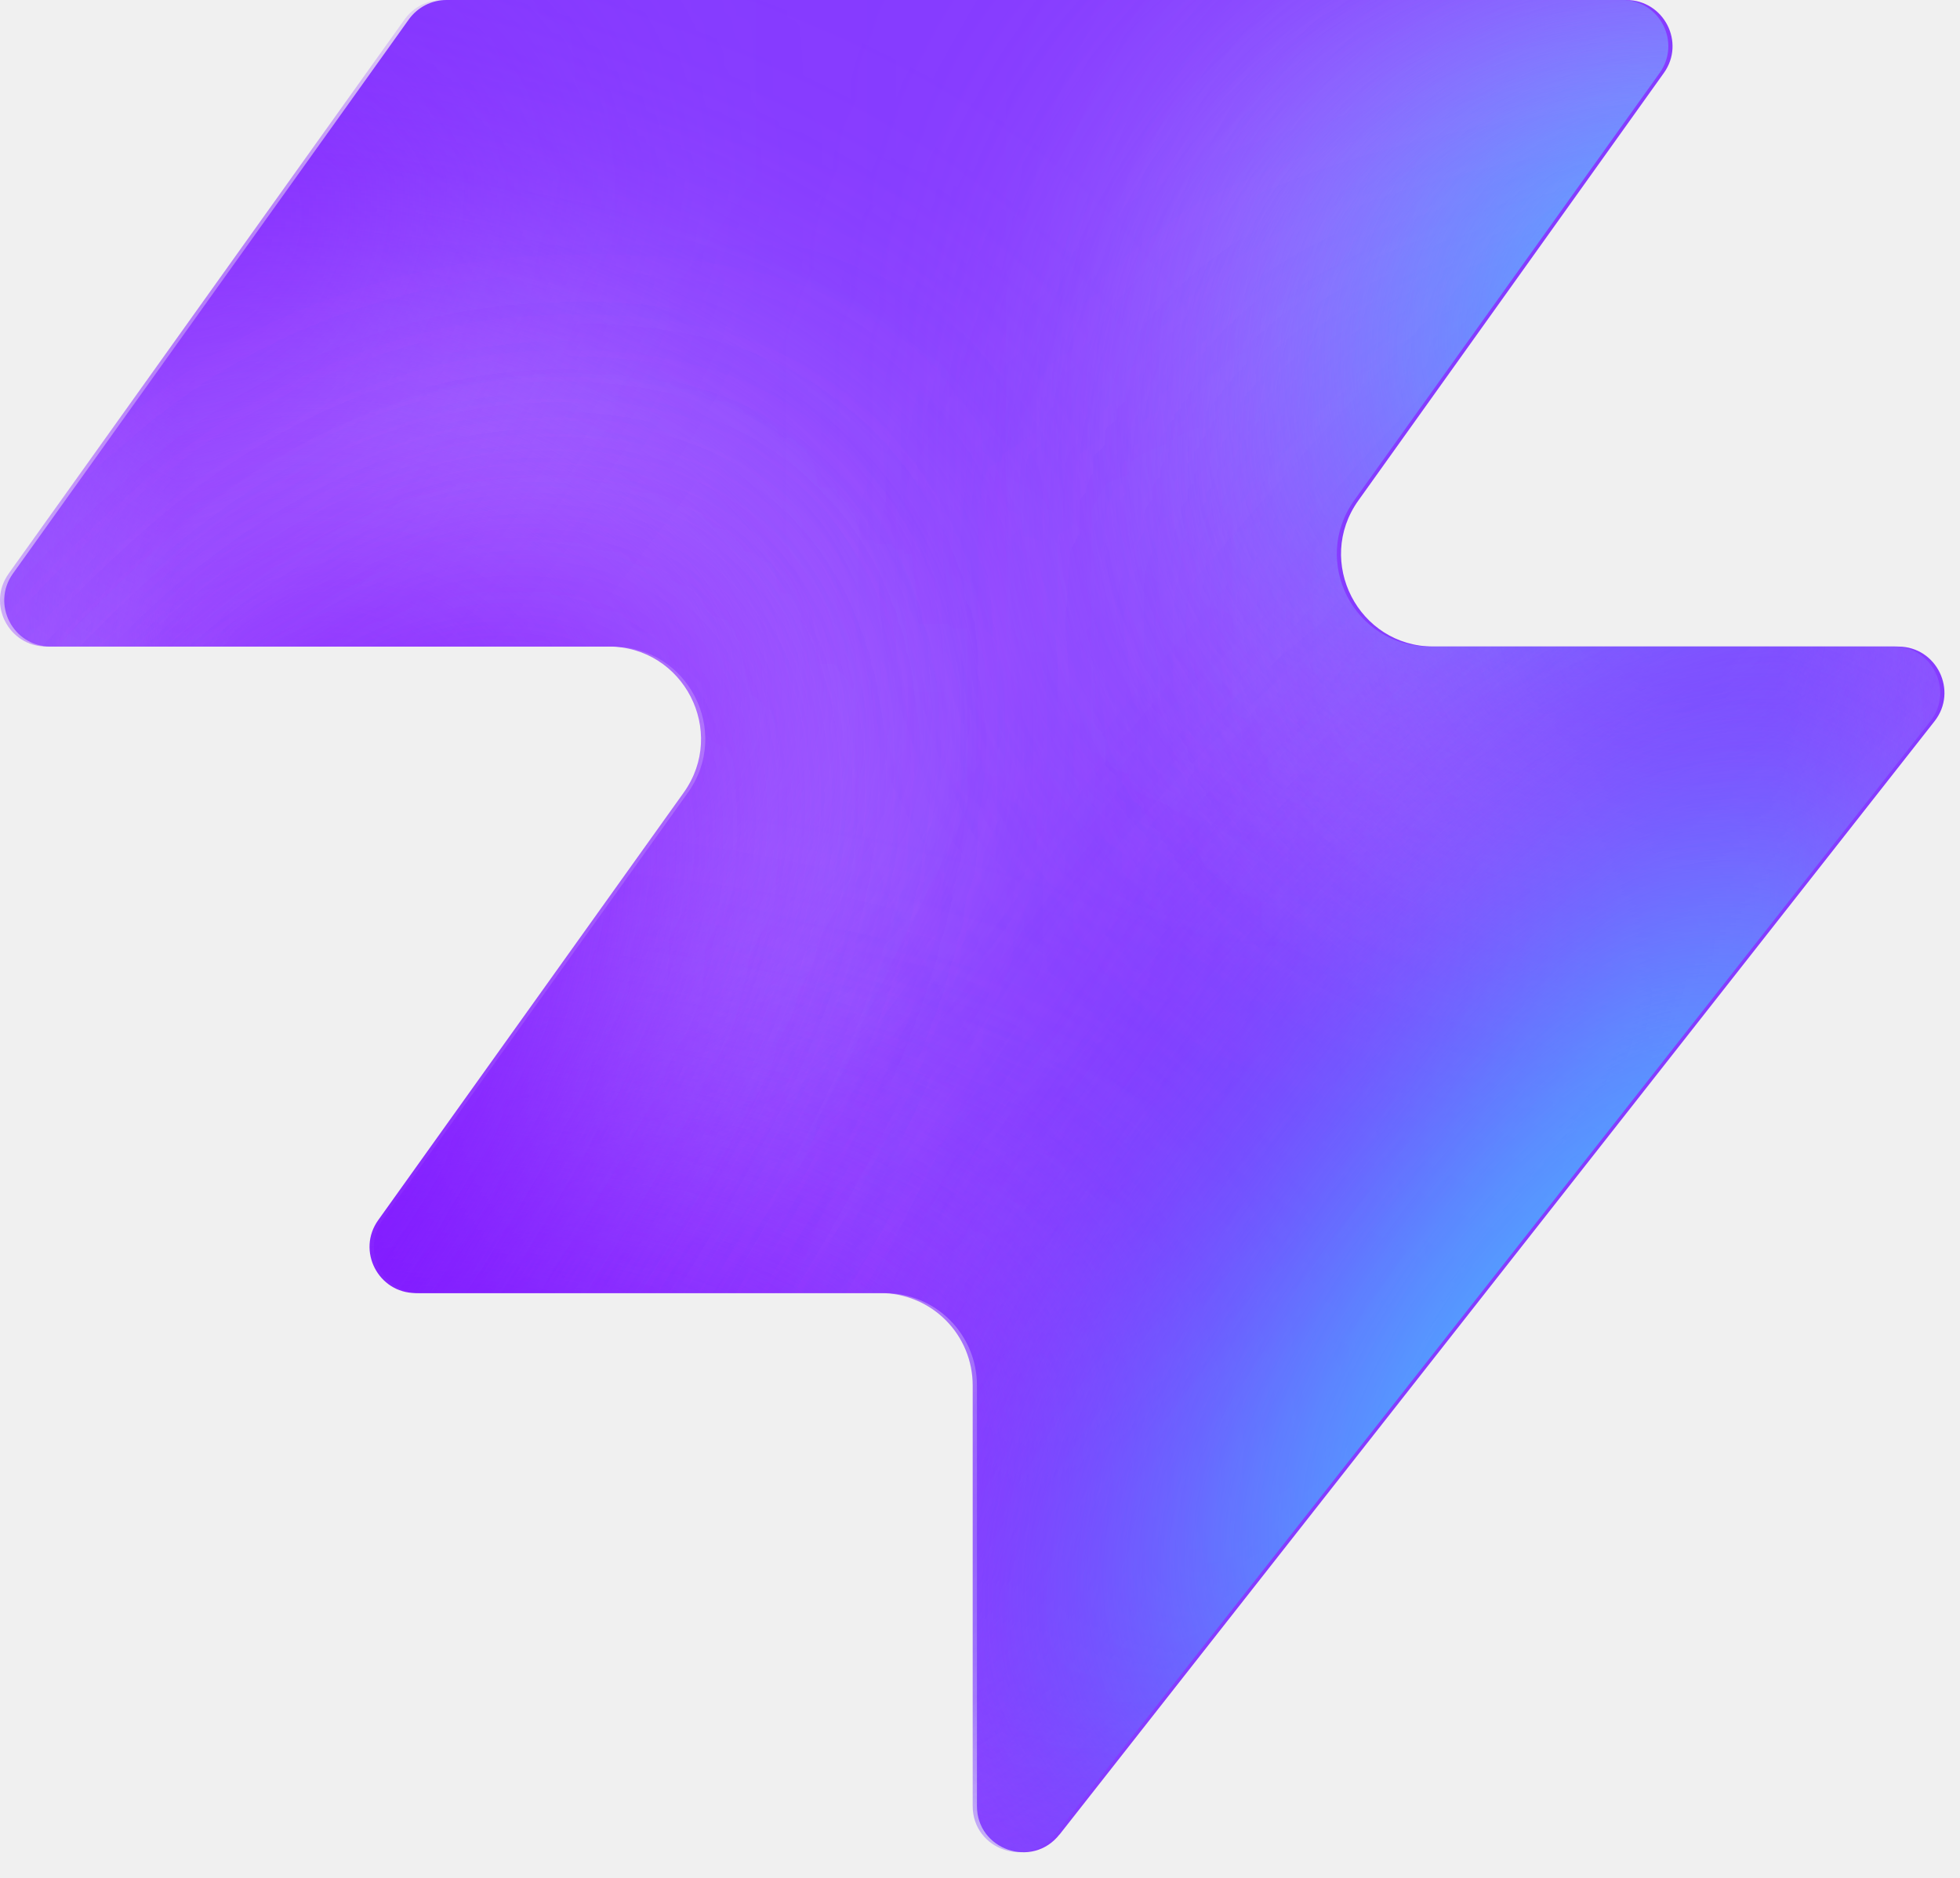
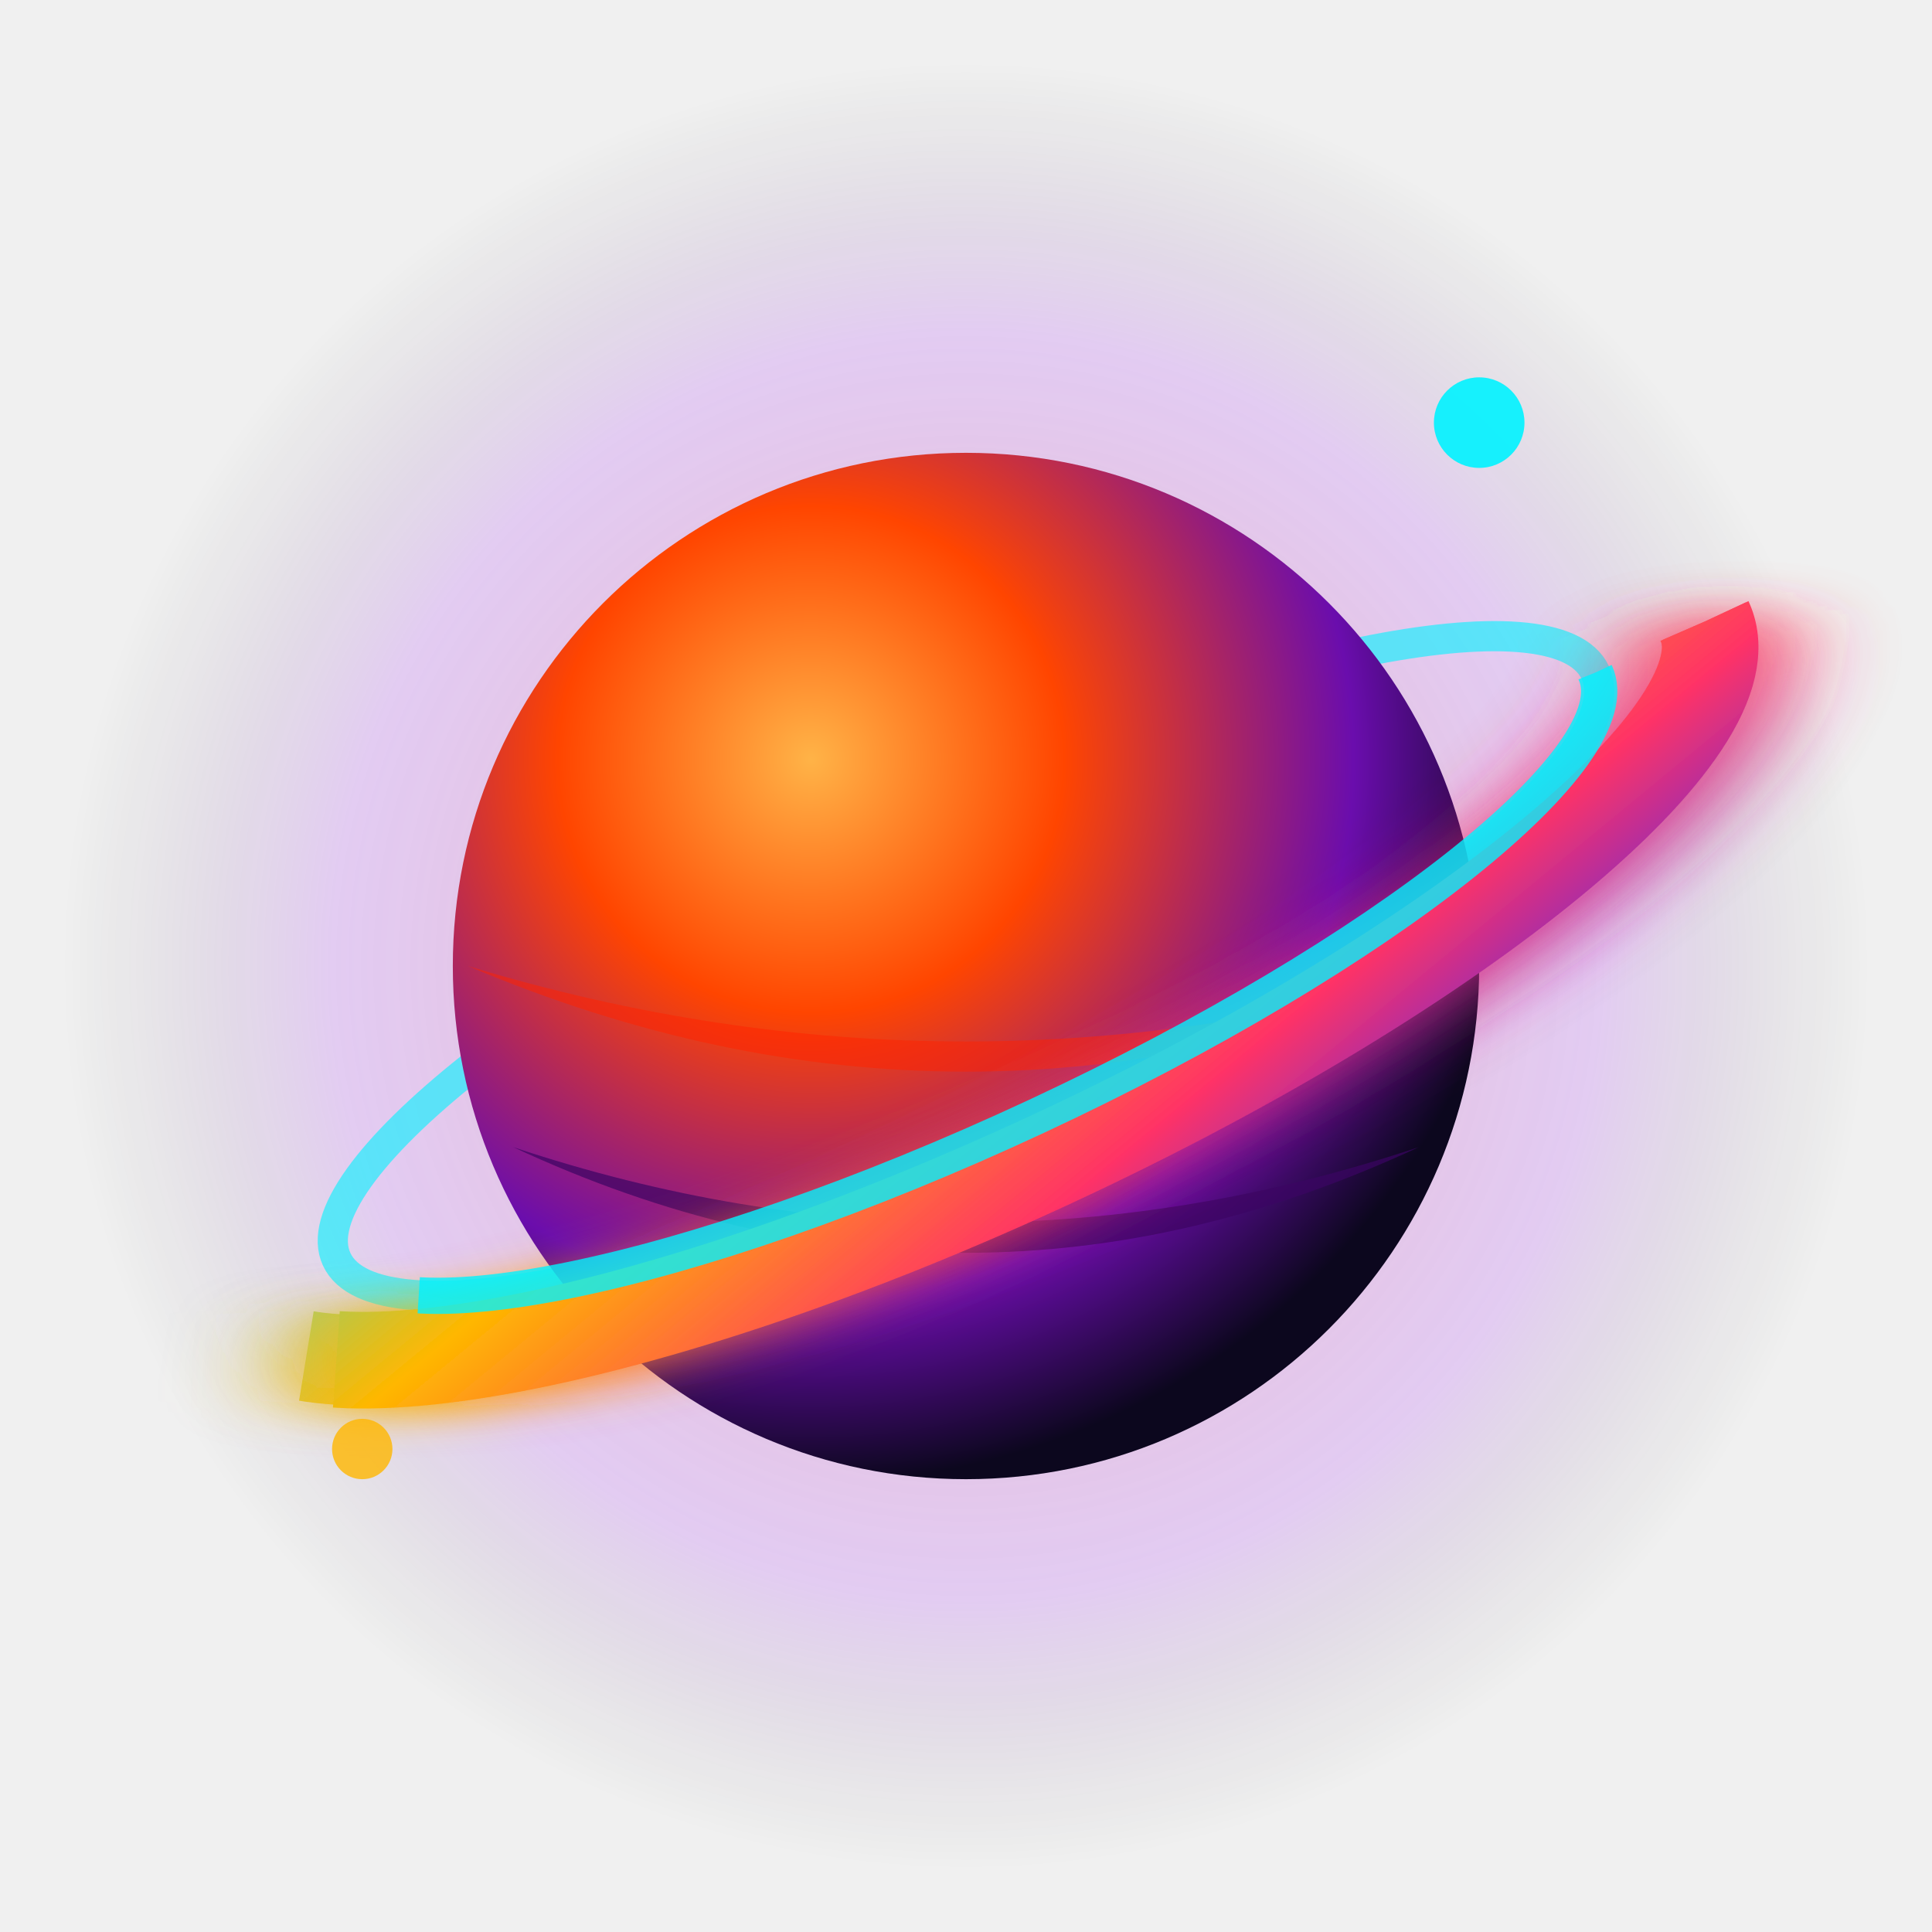
- <svg xmlns="http://www.w3.org/2000/svg" width="48" height="46" fill="none" viewBox="0 0 48 46">
-   <path fill="#863bff" d="M25.946 44.938c-.664.845-2.021.375-2.021-.698V33.937a2.26 2.26 0 0 0-2.262-2.262H10.287c-.92 0-1.456-1.04-.92-1.788l7.48-10.471c1.07-1.497 0-3.578-1.842-3.578H1.237c-.92 0-1.456-1.04-.92-1.788L10.013.474c.214-.297.556-.474.92-.474h28.894c.92 0 1.456 1.04.92 1.788l-7.48 10.471c-1.07 1.498 0 3.579 1.842 3.579h11.377c.943 0 1.473 1.088.89 1.83L25.947 44.94z" style="fill:#863bff;fill:color(display-p3 .525 .23 1);fill-opacity:1" />
-   <mask id="a" width="48" height="46" x="0" y="0" maskUnits="userSpaceOnUse" style="mask-type:alpha">
-     <path fill="#000" d="M25.842 44.938c-.664.844-2.021.375-2.021-.698V33.937a2.26 2.26 0 0 0-2.262-2.262H10.183c-.92 0-1.456-1.04-.92-1.788l7.48-10.471c1.07-1.498 0-3.579-1.842-3.579H1.133c-.92 0-1.456-1.04-.92-1.787L9.91.473c.214-.297.556-.474.92-.474h28.894c.92 0 1.456 1.04.92 1.788l-7.48 10.471c-1.07 1.498 0 3.578 1.842 3.578h11.377c.943 0 1.473 1.088.89 1.832L25.843 44.94z" style="fill:#000;fill-opacity:1" />
-   </mask>
-   <g mask="url(#a)">
-     <g filter="url(#b)">
-       <ellipse cx="5.508" cy="14.704" fill="#ede6ff" rx="5.508" ry="14.704" style="fill:#ede6ff;fill:color(display-p3 .927 .903 1);fill-opacity:1" transform="matrix(.00324 1 1 -.00324 -4.47 31.516)" />
-     </g>
-     <g filter="url(#c)">
-       <ellipse cx="10.399" cy="29.851" fill="#ede6ff" rx="10.399" ry="29.851" style="fill:#ede6ff;fill:color(display-p3 .927 .903 1);fill-opacity:1" transform="matrix(.00324 1 1 -.00324 -39.328 7.883)" />
-     </g>
-     <g filter="url(#d)">
-       <ellipse cx="5.508" cy="30.487" fill="#7e14ff" rx="5.508" ry="30.487" style="fill:#7e14ff;fill:color(display-p3 .492 .077 1);fill-opacity:1" transform="rotate(89.814 -25.913 -14.639)scale(1 -1)" />
-     </g>
-     <g filter="url(#e)">
-       <ellipse cx="5.508" cy="30.599" fill="#7e14ff" rx="5.508" ry="30.599" style="fill:#7e14ff;fill:color(display-p3 .492 .077 1);fill-opacity:1" transform="rotate(89.814 -32.644 -3.334)scale(1 -1)" />
-     </g>
-     <g filter="url(#f)">
-       <ellipse cx="5.508" cy="30.599" fill="#7e14ff" rx="5.508" ry="30.599" style="fill:#7e14ff;fill:color(display-p3 .492 .077 1);fill-opacity:1" transform="matrix(.00324 1 1 -.00324 -34.34 30.47)" />
-     </g>
-     <g filter="url(#g)">
-       <ellipse cx="14.072" cy="22.078" fill="#ede6ff" rx="14.072" ry="22.078" style="fill:#ede6ff;fill:color(display-p3 .927 .903 1);fill-opacity:1" transform="rotate(93.35 24.506 48.493)scale(-1 1)" />
-     </g>
-     <g filter="url(#h)">
-       <ellipse cx="3.47" cy="21.501" fill="#7e14ff" rx="3.47" ry="21.501" style="fill:#7e14ff;fill:color(display-p3 .492 .077 1);fill-opacity:1" transform="rotate(89.009 28.708 47.59)scale(-1 1)" />
-     </g>
-     <g filter="url(#i)">
-       <ellipse cx="3.47" cy="21.501" fill="#7e14ff" rx="3.47" ry="21.501" style="fill:#7e14ff;fill:color(display-p3 .492 .077 1);fill-opacity:1" transform="rotate(89.009 28.708 47.59)scale(-1 1)" />
-     </g>
-     <g filter="url(#j)">
-       <ellipse cx=".387" cy="8.972" fill="#7e14ff" rx="4.407" ry="29.108" style="fill:#7e14ff;fill:color(display-p3 .492 .077 1);fill-opacity:1" transform="rotate(39.51 .387 8.972)" />
-     </g>
-     <g filter="url(#k)">
-       <ellipse cx="47.523" cy="-6.092" fill="#7e14ff" rx="4.407" ry="29.108" style="fill:#7e14ff;fill:color(display-p3 .492 .077 1);fill-opacity:1" transform="rotate(37.892 47.523 -6.092)" />
-     </g>
-     <g filter="url(#l)">
-       <ellipse cx="41.412" cy="6.333" fill="#47bfff" rx="5.971" ry="9.665" style="fill:#47bfff;fill:color(display-p3 .28 .748 1);fill-opacity:1" transform="rotate(37.892 41.412 6.333)" />
-     </g>
-     <g filter="url(#m)">
-       <ellipse cx="-1.879" cy="38.332" fill="#7e14ff" rx="4.407" ry="29.108" style="fill:#7e14ff;fill:color(display-p3 .492 .077 1);fill-opacity:1" transform="rotate(37.892 -1.88 38.332)" />
-     </g>
-     <g filter="url(#n)">
-       <ellipse cx="-1.879" cy="38.332" fill="#7e14ff" rx="4.407" ry="29.108" style="fill:#7e14ff;fill:color(display-p3 .492 .077 1);fill-opacity:1" transform="rotate(37.892 -1.88 38.332)" />
-     </g>
-     <g filter="url(#o)">
-       <ellipse cx="35.651" cy="29.907" fill="#7e14ff" rx="4.407" ry="29.108" style="fill:#7e14ff;fill:color(display-p3 .492 .077 1);fill-opacity:1" transform="rotate(37.892 35.651 29.907)" />
-     </g>
-     <g filter="url(#p)">
-       <ellipse cx="38.418" cy="32.4" fill="#47bfff" rx="5.971" ry="15.297" style="fill:#47bfff;fill:color(display-p3 .28 .748 1);fill-opacity:1" transform="rotate(37.892 38.418 32.4)" />
-     </g>
-   </g>
+ <svg xmlns="http://www.w3.org/2000/svg" viewBox="0 0 64 64" width="64" height="64">
  <defs>
-     <filter id="b" width="60.045" height="41.654" x="-19.77" y="16.149" color-interpolation-filters="sRGB" filterUnits="userSpaceOnUse">
-       <feFlood flood-opacity="0" result="BackgroundImageFix" />
-       <feBlend in="SourceGraphic" in2="BackgroundImageFix" result="shape" />
-       <feGaussianBlur result="effect1_foregroundBlur_2002_17158" stdDeviation="7.659" />
-     </filter>
-     <filter id="c" width="90.34" height="51.437" x="-54.613" y="-7.533" color-interpolation-filters="sRGB" filterUnits="userSpaceOnUse">
-       <feFlood flood-opacity="0" result="BackgroundImageFix" />
-       <feBlend in="SourceGraphic" in2="BackgroundImageFix" result="shape" />
-       <feGaussianBlur result="effect1_foregroundBlur_2002_17158" stdDeviation="7.659" />
-     </filter>
-     <filter id="d" width="79.355" height="29.4" x="-49.64" y="2.03" color-interpolation-filters="sRGB" filterUnits="userSpaceOnUse">
-       <feFlood flood-opacity="0" result="BackgroundImageFix" />
-       <feBlend in="SourceGraphic" in2="BackgroundImageFix" result="shape" />
-       <feGaussianBlur result="effect1_foregroundBlur_2002_17158" stdDeviation="4.596" />
-     </filter>
-     <filter id="e" width="79.579" height="29.4" x="-45.045" y="20.029" color-interpolation-filters="sRGB" filterUnits="userSpaceOnUse">
-       <feFlood flood-opacity="0" result="BackgroundImageFix" />
-       <feBlend in="SourceGraphic" in2="BackgroundImageFix" result="shape" />
-       <feGaussianBlur result="effect1_foregroundBlur_2002_17158" stdDeviation="4.596" />
-     </filter>
-     <filter id="f" width="79.579" height="29.4" x="-43.513" y="21.178" color-interpolation-filters="sRGB" filterUnits="userSpaceOnUse">
-       <feFlood flood-opacity="0" result="BackgroundImageFix" />
-       <feBlend in="SourceGraphic" in2="BackgroundImageFix" result="shape" />
-       <feGaussianBlur result="effect1_foregroundBlur_2002_17158" stdDeviation="4.596" />
-     </filter>
-     <filter id="g" width="74.749" height="58.852" x="15.756" y="-17.901" color-interpolation-filters="sRGB" filterUnits="userSpaceOnUse">
-       <feFlood flood-opacity="0" result="BackgroundImageFix" />
-       <feBlend in="SourceGraphic" in2="BackgroundImageFix" result="shape" />
-       <feGaussianBlur result="effect1_foregroundBlur_2002_17158" stdDeviation="7.659" />
-     </filter>
-     <filter id="h" width="61.377" height="25.362" x="23.548" y="2.284" color-interpolation-filters="sRGB" filterUnits="userSpaceOnUse">
-       <feFlood flood-opacity="0" result="BackgroundImageFix" />
-       <feBlend in="SourceGraphic" in2="BackgroundImageFix" result="shape" />
-       <feGaussianBlur result="effect1_foregroundBlur_2002_17158" stdDeviation="4.596" />
-     </filter>
-     <filter id="i" width="61.377" height="25.362" x="23.548" y="2.284" color-interpolation-filters="sRGB" filterUnits="userSpaceOnUse">
-       <feFlood flood-opacity="0" result="BackgroundImageFix" />
-       <feBlend in="SourceGraphic" in2="BackgroundImageFix" result="shape" />
-       <feGaussianBlur result="effect1_foregroundBlur_2002_17158" stdDeviation="4.596" />
-     </filter>
-     <filter id="j" width="56.045" height="63.649" x="-27.636" y="-22.853" color-interpolation-filters="sRGB" filterUnits="userSpaceOnUse">
-       <feFlood flood-opacity="0" result="BackgroundImageFix" />
-       <feBlend in="SourceGraphic" in2="BackgroundImageFix" result="shape" />
-       <feGaussianBlur result="effect1_foregroundBlur_2002_17158" stdDeviation="4.596" />
-     </filter>
-     <filter id="k" width="54.814" height="64.646" x="20.116" y="-38.415" color-interpolation-filters="sRGB" filterUnits="userSpaceOnUse">
-       <feFlood flood-opacity="0" result="BackgroundImageFix" />
-       <feBlend in="SourceGraphic" in2="BackgroundImageFix" result="shape" />
-       <feGaussianBlur result="effect1_foregroundBlur_2002_17158" stdDeviation="4.596" />
-     </filter>
-     <filter id="l" width="33.541" height="35.313" x="24.641" y="-11.323" color-interpolation-filters="sRGB" filterUnits="userSpaceOnUse">
-       <feFlood flood-opacity="0" result="BackgroundImageFix" />
-       <feBlend in="SourceGraphic" in2="BackgroundImageFix" result="shape" />
-       <feGaussianBlur result="effect1_foregroundBlur_2002_17158" stdDeviation="4.596" />
-     </filter>
-     <filter id="m" width="54.814" height="64.646" x="-29.286" y="6.009" color-interpolation-filters="sRGB" filterUnits="userSpaceOnUse">
-       <feFlood flood-opacity="0" result="BackgroundImageFix" />
-       <feBlend in="SourceGraphic" in2="BackgroundImageFix" result="shape" />
-       <feGaussianBlur result="effect1_foregroundBlur_2002_17158" stdDeviation="4.596" />
-     </filter>
-     <filter id="n" width="54.814" height="64.646" x="-29.286" y="6.009" color-interpolation-filters="sRGB" filterUnits="userSpaceOnUse">
-       <feFlood flood-opacity="0" result="BackgroundImageFix" />
-       <feBlend in="SourceGraphic" in2="BackgroundImageFix" result="shape" />
-       <feGaussianBlur result="effect1_foregroundBlur_2002_17158" stdDeviation="4.596" />
-     </filter>
-     <filter id="o" width="54.814" height="64.646" x="8.244" y="-2.416" color-interpolation-filters="sRGB" filterUnits="userSpaceOnUse">
-       <feFlood flood-opacity="0" result="BackgroundImageFix" />
-       <feBlend in="SourceGraphic" in2="BackgroundImageFix" result="shape" />
-       <feGaussianBlur result="effect1_foregroundBlur_2002_17158" stdDeviation="4.596" />
-     </filter>
-     <filter id="p" width="39.409" height="43.623" x="18.713" y="10.588" color-interpolation-filters="sRGB" filterUnits="userSpaceOnUse">
-       <feFlood flood-opacity="0" result="BackgroundImageFix" />
-       <feBlend in="SourceGraphic" in2="BackgroundImageFix" result="shape" />
-       <feGaussianBlur result="effect1_foregroundBlur_2002_17158" stdDeviation="4.596" />
+     <radialGradient id="spaceAura" cx="50%" cy="50%" r="50%">
+       <stop offset="0%" stop-color="#ff6b00" stop-opacity="0.35" />
+       <stop offset="70%" stop-color="#9900ff" stop-opacity="0.15" />
+       <stop offset="100%" stop-color="#000000" stop-opacity="0" />
+     </radialGradient>
+     <radialGradient id="planetBody" cx="35%" cy="30%" r="70%">
+       <stop offset="0%" stop-color="#ffb347" />
+       <stop offset="35%" stop-color="#ff4500" />
+       <stop offset="75%" stop-color="#6a0dad" />
+       <stop offset="100%" stop-color="#0c071e" />
+     </radialGradient>
+     <linearGradient id="ringGrad" x1="0%" y1="0%" x2="100%" y2="100%">
+       <stop offset="0%" stop-color="#00f3ff" />
+       <stop offset="45%" stop-color="#ffb700" />
+       <stop offset="80%" stop-color="#ff3366" />
+       <stop offset="100%" stop-color="#7928ca" />
+     </linearGradient>
+     <linearGradient id="ringShadow" x1="0%" y1="0%" x2="100%" y2="100%">
+       <stop offset="0%" stop-color="#000" stop-opacity="0.8" />
+       <stop offset="100%" stop-color="#000" stop-opacity="0" />
+     </linearGradient>
+     <filter id="glow" x="-20%" y="-20%" width="140%" height="140%">
+       <feGaussianBlur stdDeviation="1.5" result="blur" />
+       <feComposite in="SourceGraphic" in2="blur" operator="over" />
    </filter>
  </defs>
+   <circle cx="32" cy="32" r="30" fill="url(#spaceAura)" />
+   <g transform="rotate(-25 32 32)">
+     <ellipse cx="32" cy="32" rx="27" ry="7" fill="none" stroke="url(#ringGrad)" stroke-width="3" stroke-dasharray="0 0 55 100" opacity="0.9" filter="url(#glow)" />
+     <ellipse cx="32" cy="32" rx="23" ry="5.5" fill="none" stroke="#00f3ff" stroke-width="1" opacity="0.6" />
+   </g>
+   <circle cx="32" cy="32" r="17" fill="url(#planetBody)" />
+   <path d="M 16 28 A 17 17 0 0 1 47 25 A 17 17 0 0 0 16 28" fill="#ffffff" opacity="0.35" />
+   <path d="M 15.5 32 Q 32 37 48.5 32 Q 32 39 15.5 32" fill="#ff2200" opacity="0.5" />
+   <path d="M 17 38 Q 32 43 47 38 Q 32 45 17 38" fill="#3a0463" opacity="0.7" />
+   <g transform="rotate(-25 32 32)">
+     <ellipse cx="32" cy="32" rx="27" ry="7" fill="none" stroke="url(#ringGrad)" stroke-width="3.2" stroke-dasharray="54 100" stroke-dashoffset="0" filter="url(#glow)" />
+     <ellipse cx="32" cy="32" rx="23" ry="5.5" fill="none" stroke="#00f3ff" stroke-width="1.2" stroke-dasharray="46 100" opacity="0.8" />
+   </g>
+   <circle cx="49" cy="14" r="1.5" fill="#00f3ff" opacity="0.9" />
+   <circle cx="12" cy="48" r="1" fill="#ffb700" opacity="0.8" />
</svg>
